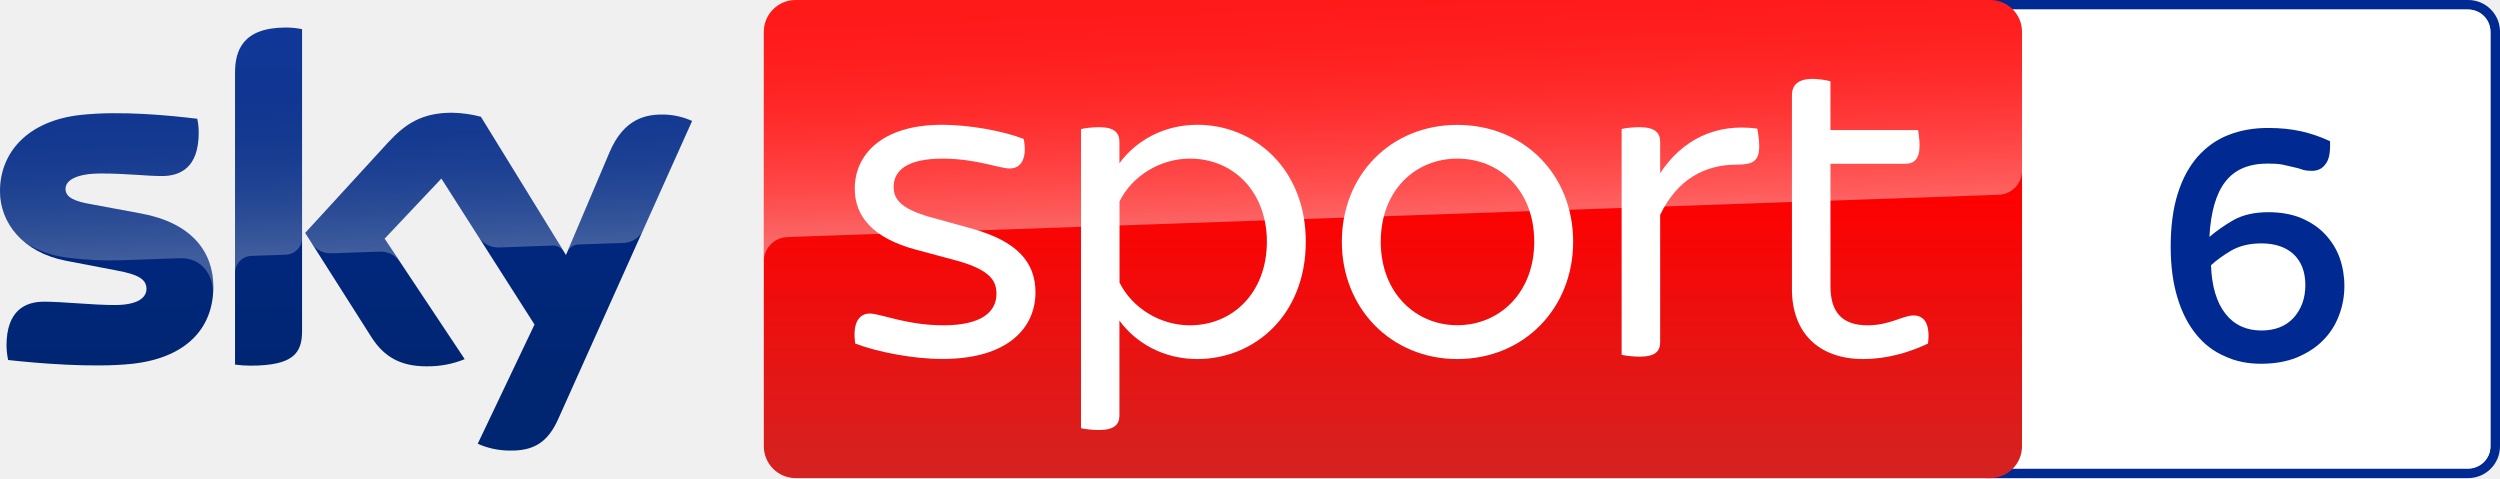
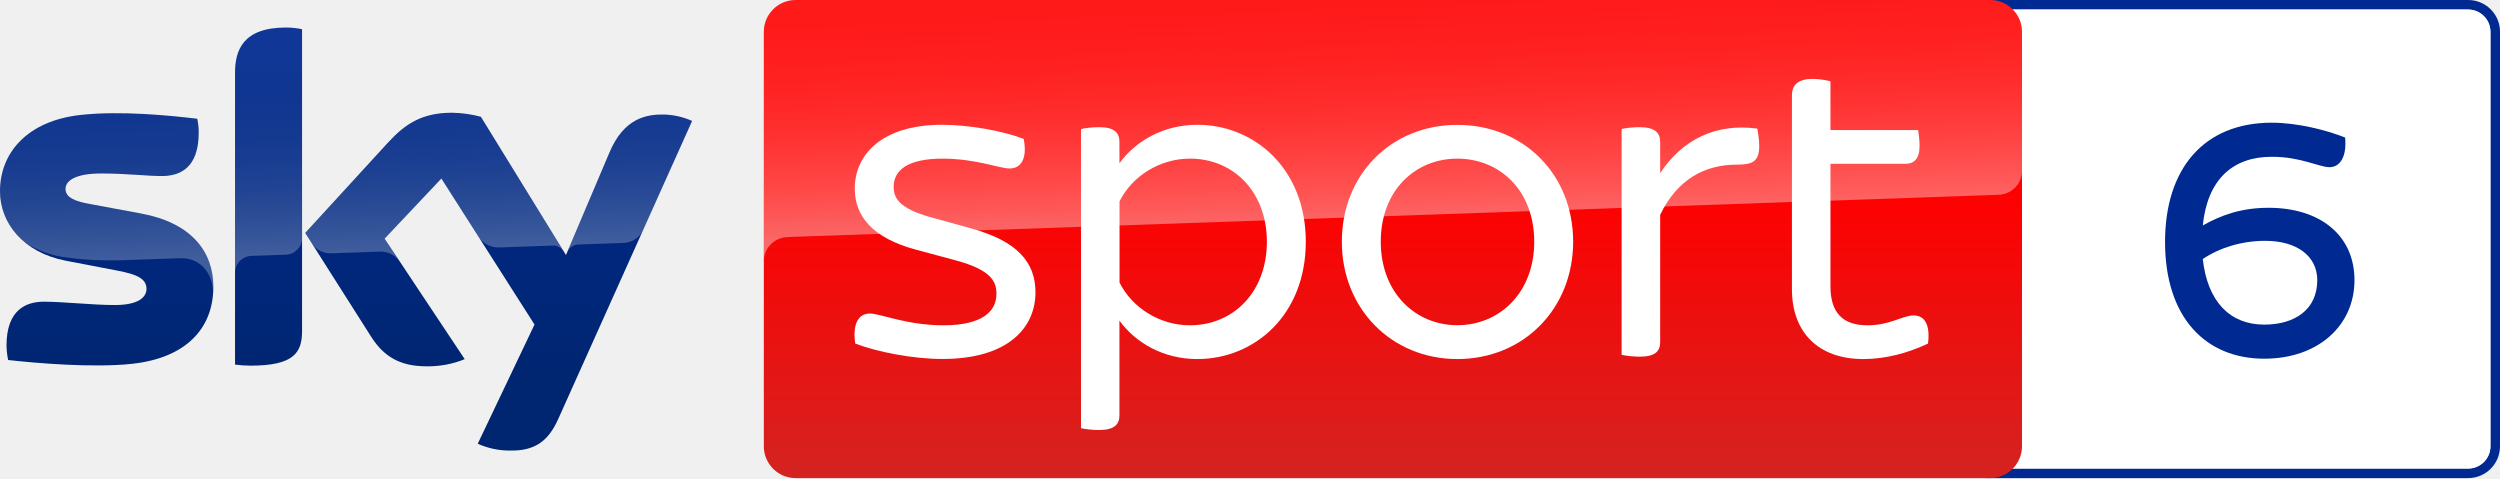
<svg xmlns="http://www.w3.org/2000/svg" enable-background="new 0 0 2614.6 500" version="1.1" viewBox="0 0 2614.5 500" xml:space="preserve">
  <path d="m2581.2 0h-503.6c-18.4 0-33.3 14.9-33.3 33.3v433.4c0 18.4 14.9 33.3 33.3 33.3h503.6c18.4 0 33.3-14.9 33.3-33.3v-433.4c0.1-18.4-14.9-33.3-33.3-33.3m0 10c12.9 0 23.3 10.5 23.3 23.3v433.4c0 12.9-10.5 23.3-23.3 23.3h-503.6c-12.9 0-23.3-10.4-23.3-23.3v-433.4c0-12.8 10.5-23.3 23.3-23.3h503.6" fill="#002a91" />
  <path d="m2581.2 10c12.9 0 23.3 10.5 23.3 23.3v433.4c0 12.9-10.5 23.3-23.3 23.3h-503.6c-12.9 0-23.3-10.4-23.3-23.3v-433.4c0-12.8 10.5-23.3 23.3-23.3h503.6" fill="#fff" />
+   <path d="m2423.4 292.95c0-25.038-21.224-41.094-54.422-41.094-24.222 0-47.625 7.074-65.311 19.05 4.896 44.359 28.298 68.576 64.219 68.576 32.112 0 55.514-15.784 55.514-46.533m38.915 0c0 47.62-38.1 82.182-94.429 82.182-60.682 0-103.68-42.452-103.68-122.18 0-75.928 40.007-124.64 111.58-124.64 26.668 0 56.873 7.623 76.738 15.513 1.907 19.322-4.896 31.025-16.328 31.025-10.883 0-29.662-10.889-60.41-10.889-40.822 0-67.218 23.679-72.114 71.842 18.773-10.612 40.002-18.501 68.848-18.501 53.879 0 89.8 28.846 89.8 75.651" fill="#002a91" />
  <linearGradient id="d" x1="1456.7" x2="1456.7" y1="198" y2="698" gradientTransform="translate(0,-198)" gradientUnits="userSpaceOnUse">
    <stop stop-color="#f00" offset=".4" />
    <stop stop-color="#D42321" offset="1" />
  </linearGradient>
  <path d="m832.1 0h1249.2c18.4 0 33.3 14.9 33.3 33.3v433.4c0 18.4-14.9 33.3-33.3 33.3h-1249.2c-18.4 0-33.3-14.9-33.3-33.3v-433.4c0-18.4 14.9-33.3 33.3-33.3z" fill="url(#d)" />
  <linearGradient id="b" x1="1459.5" x2="1450.8" y1="431.73" y2="182.67" gradientTransform="translate(0,-198)" gradientUnits="userSpaceOnUse">
    <stop stop-color="#fff" offset="0" />
    <stop stop-color="#fff" stop-opacity=".835" offset=".12" />
    <stop stop-color="#fff" stop-opacity=".658" offset=".269" />
    <stop stop-color="#fff" stop-opacity=".511" offset=".419" />
    <stop stop-color="#fff" stop-opacity=".397" offset=".568" />
    <stop stop-color="#fff" stop-opacity=".315" offset=".716" />
    <stop stop-color="#fff" stop-opacity=".266" offset=".86" />
    <stop stop-color="#fff" stop-opacity=".25" offset="1" />
  </linearGradient>
  <path d="m822.8 248s1.1-0.1 3.2-0.2c98.6-3.5 1263.7-44.1 1263.7-44.1 13.9-0.1 25-11.5 24.9-25.3v-145.1c0-18.4-14.9-33.3-33.3-33.3h-1249.2c-18.4 0-33.3 14.9-33.3 33.3v240.7c-0.4-13.7 10.3-25.3 24-26z" enable-background="new    " fill="url(#b)" opacity=".4" Googl="true" />
  <linearGradient id="c" x1="361.92" x2="361.92" y1="226.81" y2="669.22" gradientTransform="translate(0,-198)" gradientUnits="userSpaceOnUse">
    <stop stop-color="#002A91" offset="0" />
    <stop stop-color="#002672" offset=".8" />
  </linearGradient>
  <path d="m499.6 464.1c10.5 4.6 21.8 7.1 33.2 7.1 26.1 0.6 40.4-9.4 50.9-32.8l140.1-311.9c-9.1-4.1-19-6.4-29-6.7-18.1-0.4-42.3 3.3-57.6 40.1l-45.3 106.8-89-144.6c-9.8-2.6-19.9-4-30-4.2-31.5 0-49 11.5-67.2 31.3l-86.5 94.4 69.5 109.4c12.9 19.9 29.8 30.1 57.3 30.1 13.7 0.2 27.3-2.3 40-7.5l-83.8-126 59.4-62.9 97.4 152.7zm-183.7-117.9c0 23-9 36.2-54 36.2-5.4 0-10.8-0.4-16.1-1.1v-305.1c0-23.2 7.9-47.4 53.2-47.4 5.7 0 11.4 0.6 16.9 1.7zm-92.8-46.1c0 43-28.1 74.2-85.1 80.4-41.3 4.4-101.1-0.8-129.5-4-1-4.9-1.6-9.9-1.7-15 0-37.4 20.2-46 39.2-46 19.8 0 50.9 3.5 74 3.5 25.5 0 33.2-8.6 33.2-16.9 0-10.7-10.2-15.2-30-19l-54.2-10.4c-45-8.6-69-39.7-69-72.7 0-40.1 28.4-73.6 84.3-79.8 42.3-4.6 93.8 0.6 122 4 1 4.7 1.5 9.5 1.5 14.4 0 37.4-19.8 45.5-38.8 45.5-14.6 0-37.3-2.7-63.2-2.7-26.3 0-37.3 7.3-37.3 16.1 0 9.4 10.4 13.2 26.9 16.1l51.7 9.6c53.1 9.7 76 39.9 76 76.9z" fill="url(#c)" />
  <linearGradient id="a" x1="365.45" x2="359.6" y1="461.25" y2="293.75" gradientTransform="translate(0,-198)" gradientUnits="userSpaceOnUse">
    <stop stop-color="#fff" offset="0" />
    <stop stop-color="#fff" stop-opacity=".835" offset=".12" />
    <stop stop-color="#fff" stop-opacity=".658" offset=".269" />
    <stop stop-color="#fff" stop-opacity=".511" offset=".419" />
    <stop stop-color="#fff" stop-opacity=".397" offset=".568" />
    <stop stop-color="#fff" stop-opacity=".315" offset=".716" />
    <stop stop-color="#fff" stop-opacity=".266" offset=".86" />
    <stop stop-color="#fff" stop-opacity=".25" offset="1" />
  </linearGradient>
  <path d="m723.9 126.5-51.3 114.2c-4 8.2-12.3 13.4-21.4 13.4l-46.8 1.6c-5.1 0.3-9.6 3.7-11.4 8.5v-0.1l44.2-104.2c15.4-36.8 39.6-40.5 57.6-40.1 10.1 0.3 19.9 2.6 29.1 6.7zm-134.4 136.5-86.6-140.8c-9.8-2.6-19.9-4-30-4.2-31.5 0-49 11.5-67.2 31.3l-86.5 94.4 6.9 10.9c4.5 6.8 12.3 10.7 20.5 10.3 4.1-0.1 45.9-1.6 49.3-1.7 8.5-0.7 16.7 3 21.8 9.8l-15.5-23.3 59.4-62.9 39.9 62.5c4.9 6.2 12.5 9.7 20.4 9.5 2.1-0.1 54.3-1.9 56.7-2 4.4 0 8.6 2.4 10.9 6.2zm-290.5-234.1c-45.3 0-53.2 24.2-53.2 47.4v209c0-9.6 7.7-17.4 17.3-17.7l35.1-1.2c9.8 0 17.8-8 17.8-17.8v-218c-5.7-1.2-11.3-1.8-17-1.7zm-151.8 194.2-51.7-9.6c-16.5-2.9-26.9-6.7-26.9-16.1 0-8.8 11-16.1 37.3-16.1 25.9 0 48.6 2.7 63.2 2.7 19 0 38.8-8.1 38.8-45.5 0-4.8-0.5-9.7-1.5-14.4-28.2-3.5-79.7-8.6-122-4-56 6.2-84.4 39.8-84.4 79.8 0.1 21.4 10.2 41.6 27.3 54.5 12.6 7.8 26.8 12.9 41.5 14.8 19.2 2.6 38.5 3.6 57.8 3 6.1-0.2 51.7-1.8 61.7-2.2 23.1-0.8 35.7 18.9 34.4 38.7 0-0.3 0-0.5 0.1-0.8v-0.2c0.2-2.6 0.3-5.2 0.3-7.8 0-36.8-22.9-67-75.9-76.8z" enable-background="new    " fill="url(#a)" opacity=".25" />
  <path d="m894.4 359.3c-3-20.6 3.4-31.4 15.2-31.4 11.2 0 38.7 12.3 77 12.3 40.3 0 55.5-14.3 55.5-32.9 0-13.2-5.9-25-42.2-34.9l-41.7-11.2c-46.1-12.3-64.3-35.4-64.3-63.9 0-35.3 28-66.8 91.3-66.8 28.5 0 63.9 6.4 85.4 14.8 3.9 20.1-2.5 30.9-14.7 30.9-10.8 0-35.3-10.3-70.2-10.3-37.3 0-51.1 12.7-51.1 29.4 0 11.7 5.4 22.6 38.8 31.9l42.7 11.8c47.7 13.2 66.8 35.3 66.8 66.7 0 36.9-28.5 69.7-97.2 69.7-30.4 0.1-68.3-7.3-91.3-16.1" fill="#fff" />
  <path d="m1365.6 252.8c0 77-54 122.7-113.4 122.7-35.3 0-64.3-16.7-81.5-40.2v99.2c0 9.3-5.4 15.2-21.1 15.2-7.9 0-15.2-1-19.1-1.9v-312.8c3.9-1 11.2-2 19.1-2 15.7 0 21.1 5.9 21.1 15.2v22.5c17.2-23.5 46.2-40.2 81.5-40.2 59.4 0 113.4 45.7 113.4 122.3m-40.7 0c0-51.5-34.3-86.9-80.5-86.9-31.4 0-60.4 18.2-73.6 44.7v84.9c13.2 26.5 42.2 44.7 73.6 44.7 46.1-0.1 80.5-35.4 80.5-87.4" fill="#fff" />
  <path d="m1403.3 252.8c0-70.2 51.5-122.2 120.7-122.2 69.7 0 121.2 52 121.2 122.2 0 69.7-51.5 122.7-121.2 122.7-69.2-0.1-120.7-53.1-120.7-122.7m201.2 0c0-54-36.4-86.9-80.5-86.9-43.6 0-80 32.9-80 86.9 0 53.5 36.4 87.3 80 87.3 44.1 0 80.5-33.8 80.5-87.3" fill="#fff" />
  <path d="m1839.8 152.6c0 16.2-6.8 19.6-23.6 19.6-33.8 0-62.3 15.7-80 52.5v133.1c0 9.8-5.4 15.2-21.6 15.2-6.9 0-14.8-1-18.7-1.9v-236.2c3.9-1 11.7-1.9 18.7-1.9 16.1 0 21.6 5.9 21.6 15.2v32.9c23-34.9 57.9-52.5 101.6-46.6 0.5 3.4 2 10.8 2 18.1" fill="#fff" />
  <path d="m2016.3 359.3c-20.6 9.8-44.2 16.2-67.7 16.2-46.6 0-74.6-27.5-74.6-73.1v-202.7c0-10.3 5.9-17.2 21.6-17.2 6.8 0 14.7 1.4 18.7 2.5v51h91.7c0.5 3.4 1.5 10.3 1.5 16.2 0 14.2-5.9 19.1-14.7 19.1h-78.5v128.2c0 27.4 12.7 40.7 38.7 40.7 23.6 0 36.8-10.3 48.1-10.3 11.8-0.1 17.7 9.7 15.2 29.4" fill="#fff" />
-   <path d="m2365 345.62c14.147 0 25.318-4.348 33.462-13.051 8.144-8.974 12.476-20.39 12.476-34.532 0-13.865-4.333-24.739-12.476-32.35-8.144-7.345-19.315-11.15-33.462-11.15-12.215 0-22.551 2.448-31.269 7.34-8.405 4.897-15.504 10.059-21.455 15.499 0.783 22.296 5.951 39.152 15.191 50.845 9.24 11.688 21.768 17.399 37.533 17.399m-0.261 34.803c-13.886 0-26.623-2.448-38.056-7.888-11.693-4.891-21.768-12.779-29.912-22.839-8.457-10.331-14.982-23.11-19.576-38.332-4.646-15.228-7.099-32.903-7.099-53.294 0-21.205 2.453-39.966 7.361-55.465 4.907-15.77 11.954-28.55 20.933-38.88 8.979-10.059 19.576-17.671 32.104-22.567 12.476-4.891 26.101-7.34 41.292-7.34 12.528 0 24.222 1.086 35.08 3.534 10.597 2.448 20.672 5.982 29.912 10.331v5.168c0 8.702-1.618 15.227-5.168 19.304-3.237 4.348-7.883 6.525-13.834 6.525-3.028 0-6.264-0.271-9.292-1.091-2.715-1.086-5.951-1.9-9.501-2.715-3.811-0.82-7.622-1.634-11.954-2.72-4.333-0.814-9.501-1.091-15.243-1.091-20.098 0-34.767 6.254-44.581 19.033-9.762 12.508-15.191 31.812-16.6 57.642 7.361-6.254 15.817-12.236 25.318-17.671 9.762-5.439 22.029-8.159 36.437-8.159 13.051 0 24.744 2.177 34.506 6.254 10.075 4.348 18.48 10.059 25.005 17.128 6.525 7.068 11.693 15.227 14.982 24.472 3.236 9.245 4.907 19.033 4.907 29.364 0 10.874-1.932 21.205-5.742 30.993-3.811 10.059-9.24 18.49-16.861 26.101-7.309 7.345-16.287 13.051-27.198 17.676-10.858 4.348-23.334 6.525-37.22 6.525" fill="#002a91" />
</svg>
